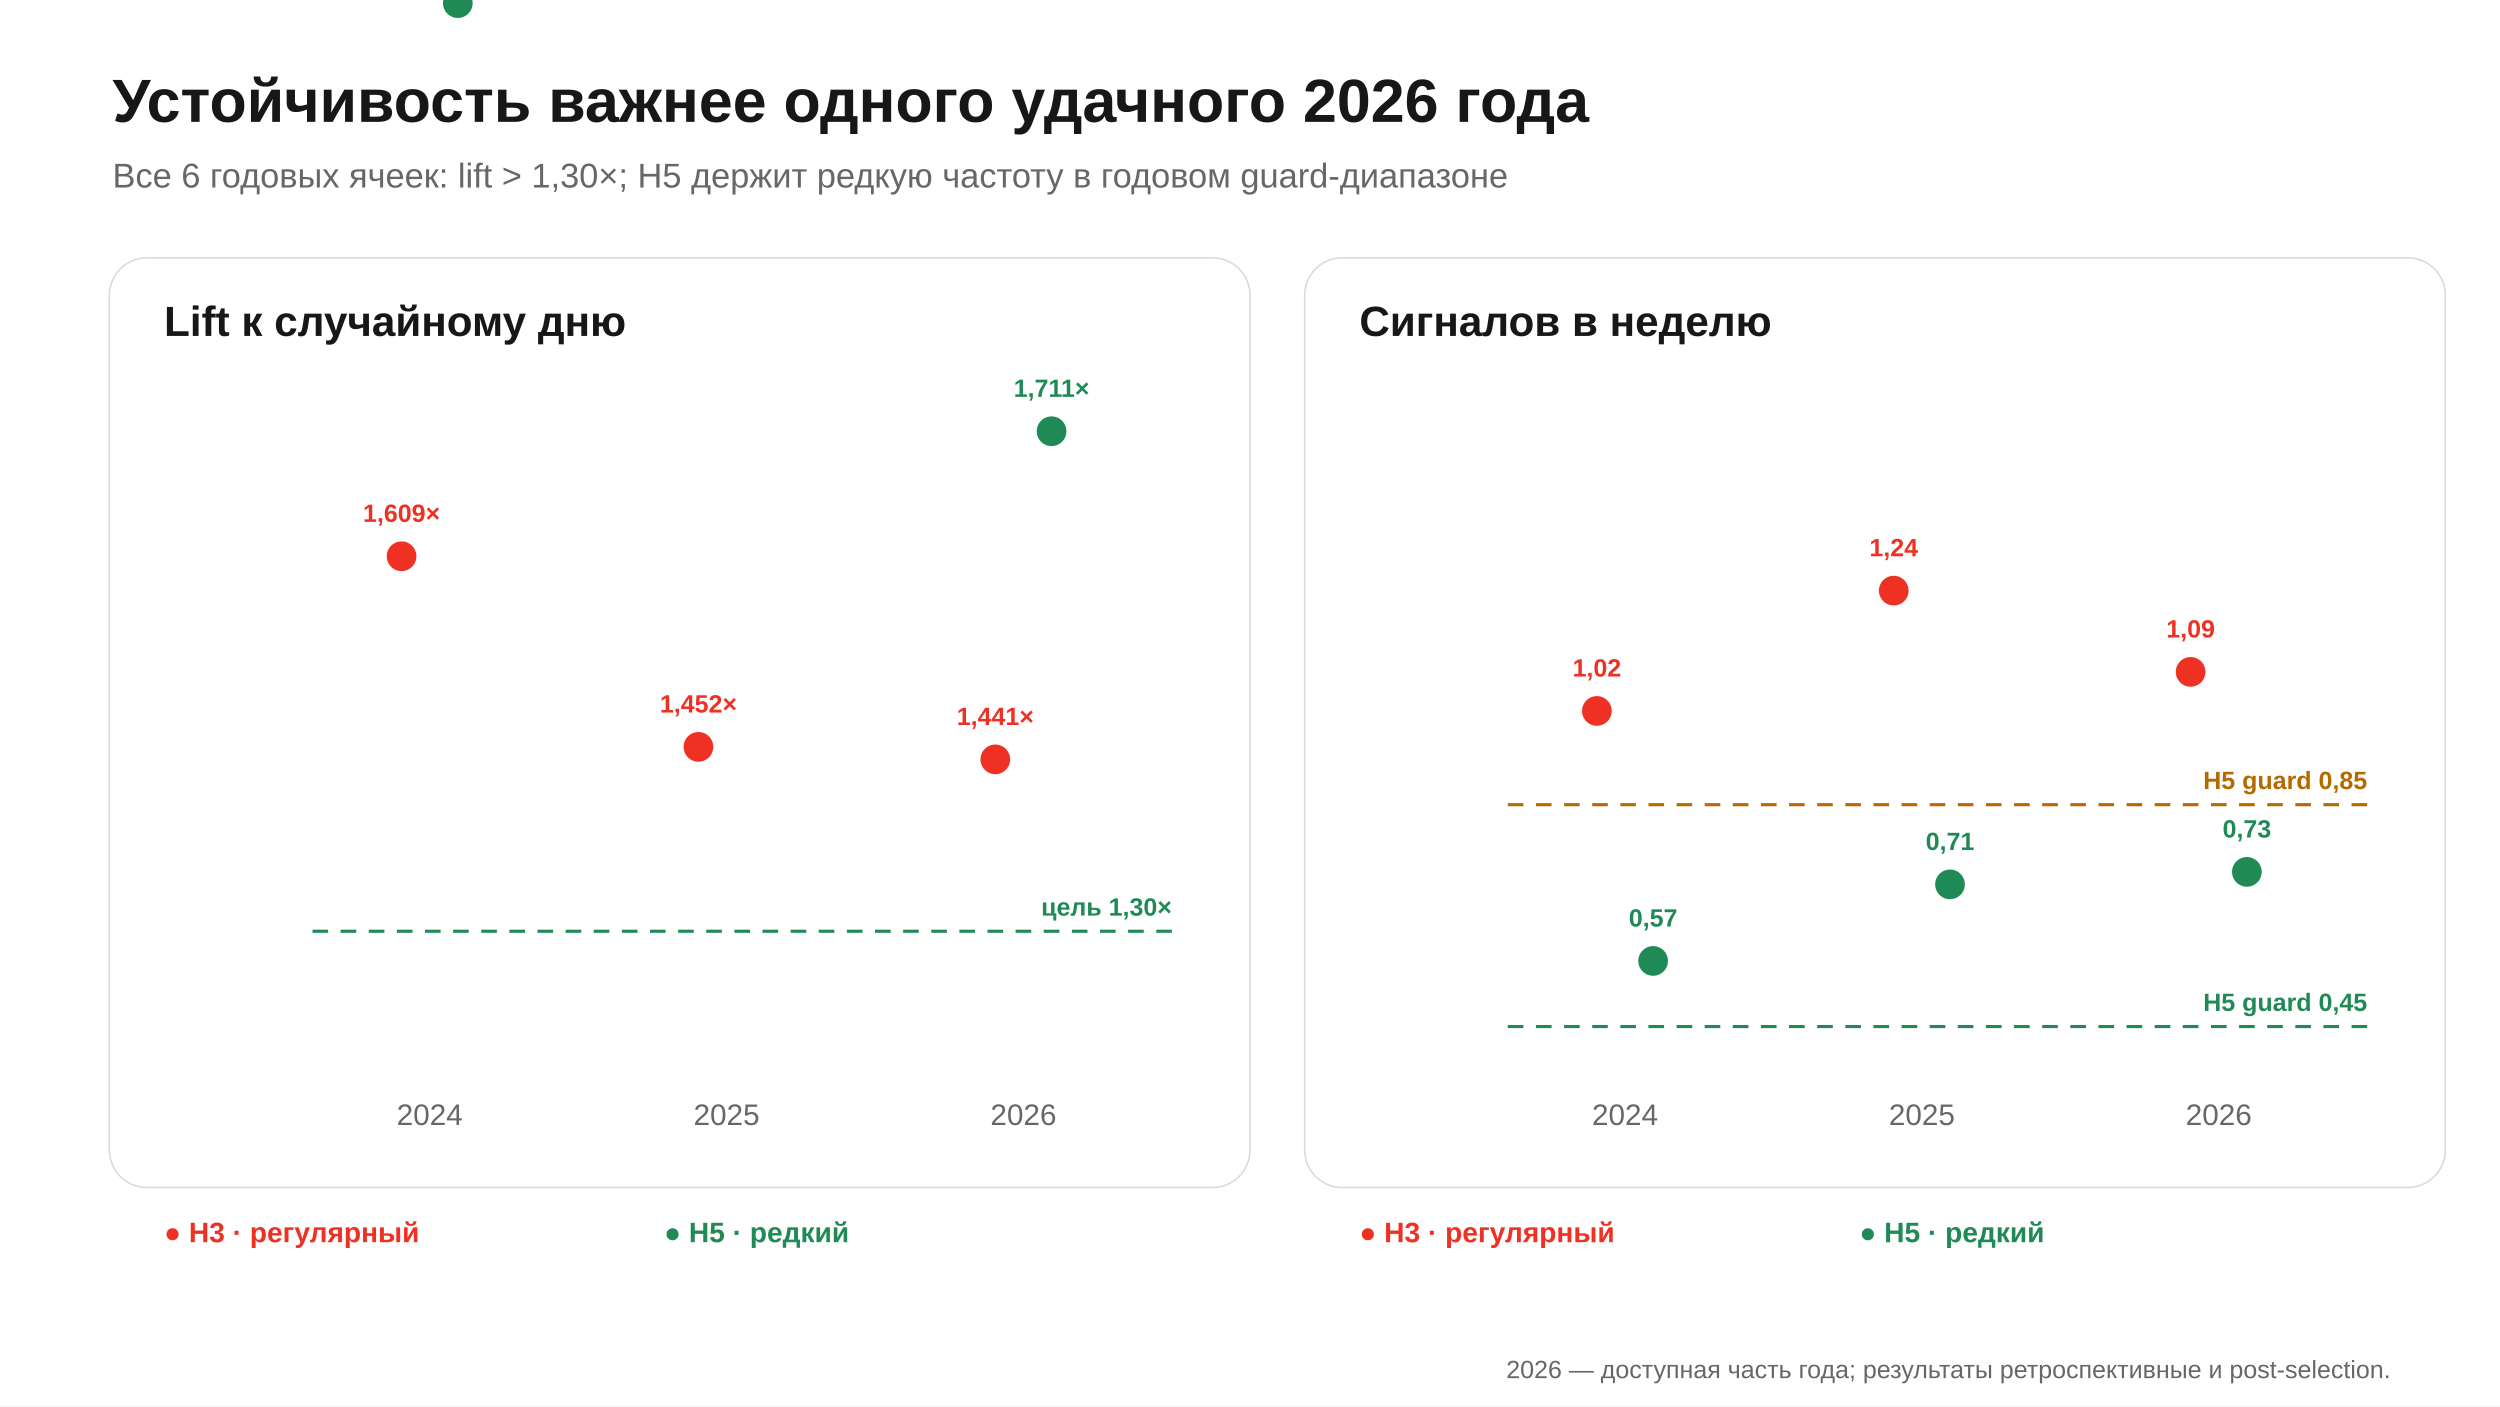
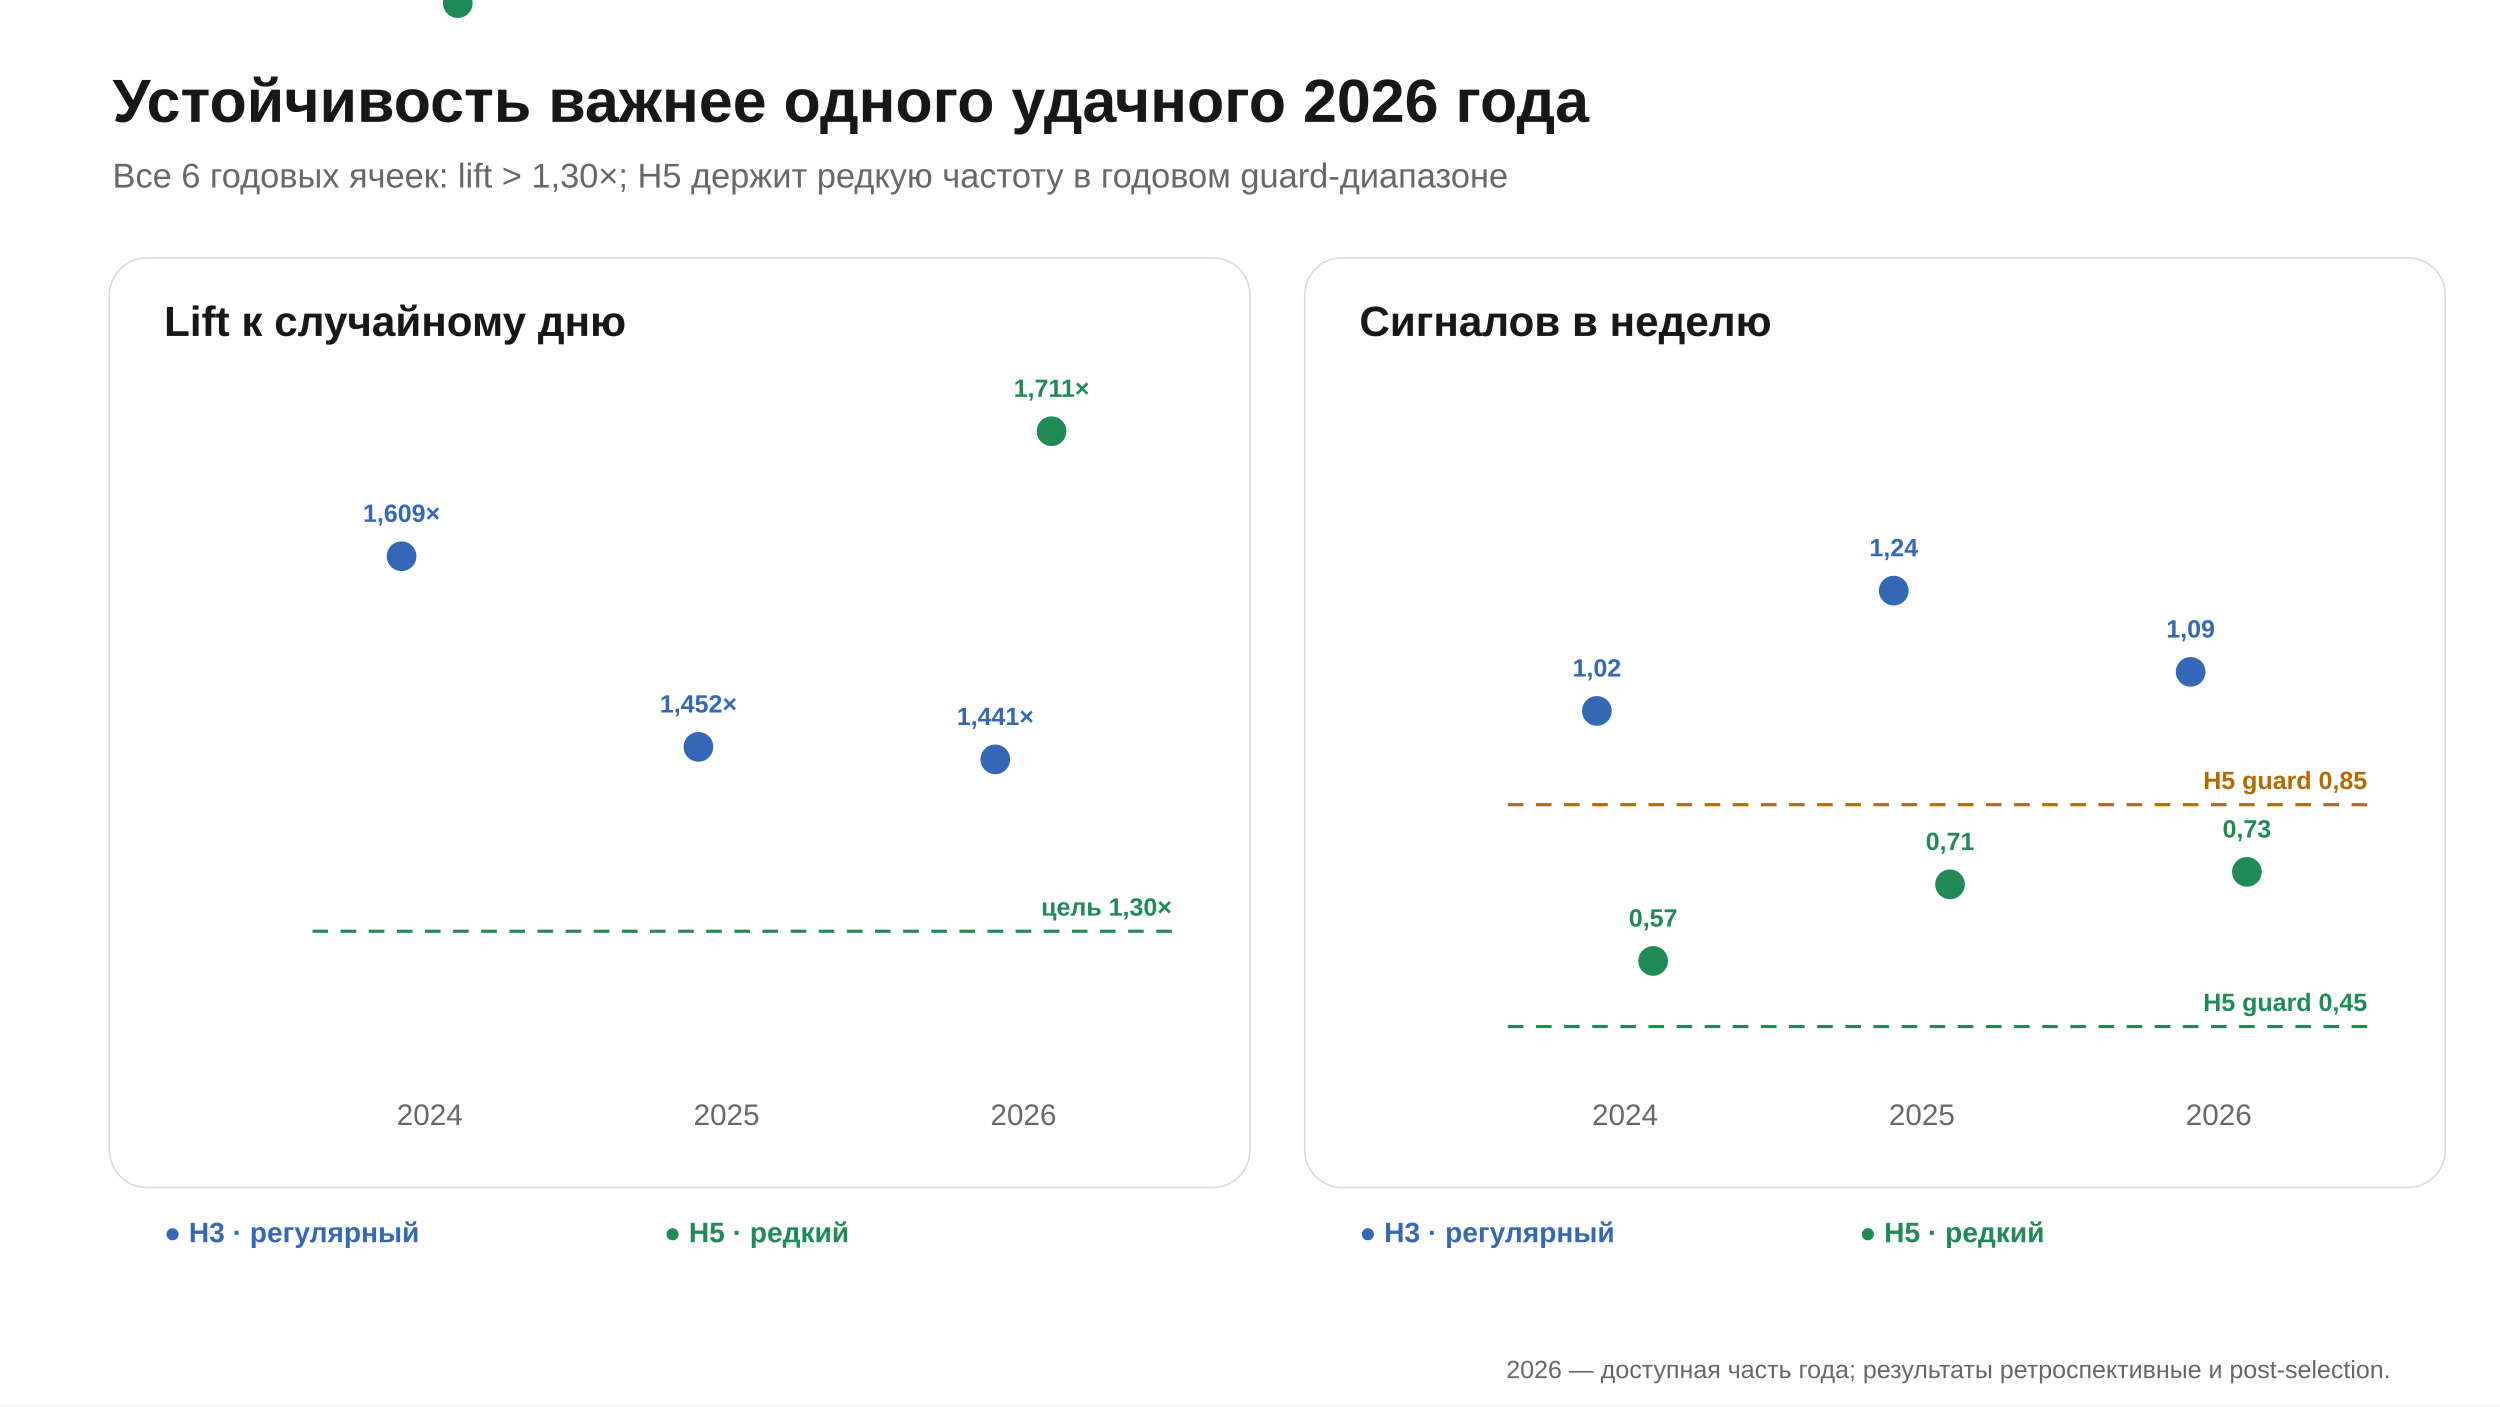
<svg xmlns="http://www.w3.org/2000/svg" width="1600" height="900" viewBox="0 0 1600 900" role="img" aria-labelledby="title desc">
  <rect width="1600" height="900" fill="#FFFFFF" />
  <text x="72" y="78" font-family="Arial, Helvetica, sans-serif" font-size="39" font-weight="700" fill="#171717" text-anchor="start">Устойчивость важнее одного удачного 2026 года</text>
  <text x="72" y="120" font-family="Arial, Helvetica, sans-serif" font-size="22" font-weight="400" fill="#676767" text-anchor="start">Все 6 годовых ячеек: lift &gt; 1,30×; H5 держит редкую частоту в годовом guard-диапазоне</text>
  <rect x="70" y="165" width="730" height="595" rx="24" fill="#FFFFFF" stroke="#D9D9D9" stroke-width="1" />
  <text x="105" y="215" font-family="Arial, Helvetica, sans-serif" font-size="27" font-weight="700" fill="#171717" text-anchor="start">Lift к случайному дню</text>
  <line x1="200" y1="596" x2="750" y2="596" stroke="#1F8A55" stroke-width="2" stroke-dasharray="10 8" />
  <text x="750" y="586" font-family="Arial, Helvetica, sans-serif" font-size="16" font-weight="700" fill="#1F8A55" text-anchor="end">цель 1,30×</text>
  <text x="275" y="720" font-family="Arial, Helvetica, sans-serif" font-size="19" font-weight="400" fill="#676767" text-anchor="middle">2024</text>
-   <circle cx="257" cy="356" r="11" fill="#EF3124" stroke="#FFFFFF" stroke-width="3" />
-   <text x="257" y="334" font-family="Arial, Helvetica, sans-serif" font-size="16" font-weight="700" fill="#EF3124" text-anchor="middle">1,609×</text>
+   <circle cx="257" cy="356" r="11" fill="#3567B7" stroke="#FFFFFF" stroke-width="3" />
+   <text x="257" y="334" font-family="Arial, Helvetica, sans-serif" font-size="16" font-weight="700" fill="#3567B7" text-anchor="middle">1,609×</text>
  <circle cx="293" cy="2" r="11" fill="#1F8A55" stroke="#FFFFFF" stroke-width="3" />
  <text x="293" y="-20" font-family="Arial, Helvetica, sans-serif" font-size="16" font-weight="700" fill="#1F8A55" text-anchor="middle">2,063×</text>
  <text x="465" y="720" font-family="Arial, Helvetica, sans-serif" font-size="19" font-weight="400" fill="#676767" text-anchor="middle">2025</text>
-   <circle cx="447" cy="478" r="11" fill="#EF3124" stroke="#FFFFFF" stroke-width="3" />
-   <text x="447" y="456" font-family="Arial, Helvetica, sans-serif" font-size="16" font-weight="700" fill="#EF3124" text-anchor="middle">1,452×</text>
+   <circle cx="447" cy="478" r="11" fill="#3567B7" stroke="#FFFFFF" stroke-width="3" />
+   <text x="447" y="456" font-family="Arial, Helvetica, sans-serif" font-size="16" font-weight="700" fill="#3567B7" text-anchor="middle">1,452×</text>
  <circle cx="483" cy="-136" r="11" fill="#1F8A55" stroke="#FFFFFF" stroke-width="3" />
  <text x="483" y="-158" font-family="Arial, Helvetica, sans-serif" font-size="16" font-weight="700" fill="#1F8A55" text-anchor="middle">2,241×</text>
  <text x="655" y="720" font-family="Arial, Helvetica, sans-serif" font-size="19" font-weight="400" fill="#676767" text-anchor="middle">2026</text>
-   <circle cx="637" cy="486" r="11" fill="#EF3124" stroke="#FFFFFF" stroke-width="3" />
-   <text x="637" y="464" font-family="Arial, Helvetica, sans-serif" font-size="16" font-weight="700" fill="#EF3124" text-anchor="middle">1,441×</text>
+   <circle cx="637" cy="486" r="11" fill="#3567B7" stroke="#FFFFFF" stroke-width="3" />
+   <text x="637" y="464" font-family="Arial, Helvetica, sans-serif" font-size="16" font-weight="700" fill="#3567B7" text-anchor="middle">1,441×</text>
  <circle cx="673" cy="276" r="11" fill="#1F8A55" stroke="#FFFFFF" stroke-width="3" />
  <text x="673" y="254" font-family="Arial, Helvetica, sans-serif" font-size="16" font-weight="700" fill="#1F8A55" text-anchor="middle">1,711×</text>
-   <text x="105" y="795" font-family="Arial, Helvetica, sans-serif" font-size="18" font-weight="700" fill="#EF3124" text-anchor="start">● H3 · регулярный</text>
+   <text x="105" y="795" font-family="Arial, Helvetica, sans-serif" font-size="18" font-weight="700" fill="#3567B7" text-anchor="start">● H3 · регулярный</text>
  <text x="425" y="795" font-family="Arial, Helvetica, sans-serif" font-size="18" font-weight="700" fill="#1F8A55" text-anchor="start">● H5 · редкий</text>
  <rect x="835" y="165" width="730" height="595" rx="24" fill="#FFFFFF" stroke="#D9D9D9" stroke-width="1" />
  <text x="870" y="215" font-family="Arial, Helvetica, sans-serif" font-size="27" font-weight="700" fill="#171717" text-anchor="start">Сигналов в неделю</text>
  <line x1="965" y1="657" x2="1515" y2="657" stroke="#1F8A55" stroke-width="2" stroke-dasharray="10 8" />
  <text x="1515" y="647" font-family="Arial, Helvetica, sans-serif" font-size="16" font-weight="700" fill="#1F8A55" text-anchor="end">H5 guard 0,45</text>
  <line x1="965" y1="515" x2="1515" y2="515" stroke="#B56A00" stroke-width="2" stroke-dasharray="10 8" />
  <text x="1515" y="505" font-family="Arial, Helvetica, sans-serif" font-size="16" font-weight="700" fill="#B56A00" text-anchor="end">H5 guard 0,85</text>
  <text x="1040" y="720" font-family="Arial, Helvetica, sans-serif" font-size="19" font-weight="400" fill="#676767" text-anchor="middle">2024</text>
-   <circle cx="1022" cy="455" r="11" fill="#EF3124" stroke="#FFFFFF" stroke-width="3" />
-   <text x="1022" y="433" font-family="Arial, Helvetica, sans-serif" font-size="16" font-weight="700" fill="#EF3124" text-anchor="middle">1,02</text>
+   <circle cx="1022" cy="455" r="11" fill="#3567B7" stroke="#FFFFFF" stroke-width="3" />
+   <text x="1022" y="433" font-family="Arial, Helvetica, sans-serif" font-size="16" font-weight="700" fill="#3567B7" text-anchor="middle">1,02</text>
  <circle cx="1058" cy="615" r="11" fill="#1F8A55" stroke="#FFFFFF" stroke-width="3" />
  <text x="1058" y="593" font-family="Arial, Helvetica, sans-serif" font-size="16" font-weight="700" fill="#1F8A55" text-anchor="middle">0,57</text>
  <text x="1230" y="720" font-family="Arial, Helvetica, sans-serif" font-size="19" font-weight="400" fill="#676767" text-anchor="middle">2025</text>
-   <circle cx="1212" cy="378" r="11" fill="#EF3124" stroke="#FFFFFF" stroke-width="3" />
-   <text x="1212" y="356" font-family="Arial, Helvetica, sans-serif" font-size="16" font-weight="700" fill="#EF3124" text-anchor="middle">1,24</text>
+   <circle cx="1212" cy="378" r="11" fill="#3567B7" stroke="#FFFFFF" stroke-width="3" />
+   <text x="1212" y="356" font-family="Arial, Helvetica, sans-serif" font-size="16" font-weight="700" fill="#3567B7" text-anchor="middle">1,24</text>
  <circle cx="1248" cy="566" r="11" fill="#1F8A55" stroke="#FFFFFF" stroke-width="3" />
  <text x="1248" y="544" font-family="Arial, Helvetica, sans-serif" font-size="16" font-weight="700" fill="#1F8A55" text-anchor="middle">0,71</text>
  <text x="1420" y="720" font-family="Arial, Helvetica, sans-serif" font-size="19" font-weight="400" fill="#676767" text-anchor="middle">2026</text>
-   <circle cx="1402" cy="430" r="11" fill="#EF3124" stroke="#FFFFFF" stroke-width="3" />
-   <text x="1402" y="408" font-family="Arial, Helvetica, sans-serif" font-size="16" font-weight="700" fill="#EF3124" text-anchor="middle">1,09</text>
+   <circle cx="1402" cy="430" r="11" fill="#3567B7" stroke="#FFFFFF" stroke-width="3" />
+   <text x="1402" y="408" font-family="Arial, Helvetica, sans-serif" font-size="16" font-weight="700" fill="#3567B7" text-anchor="middle">1,09</text>
  <circle cx="1438" cy="558" r="11" fill="#1F8A55" stroke="#FFFFFF" stroke-width="3" />
  <text x="1438" y="536" font-family="Arial, Helvetica, sans-serif" font-size="16" font-weight="700" fill="#1F8A55" text-anchor="middle">0,73</text>
-   <text x="870" y="795" font-family="Arial, Helvetica, sans-serif" font-size="18" font-weight="700" fill="#EF3124" text-anchor="start">● H3 · регулярный</text>
+   <text x="870" y="795" font-family="Arial, Helvetica, sans-serif" font-size="18" font-weight="700" fill="#3567B7" text-anchor="start">● H3 · регулярный</text>
  <text x="1190" y="795" font-family="Arial, Helvetica, sans-serif" font-size="18" font-weight="700" fill="#1F8A55" text-anchor="start">● H5 · редкий</text>
  <text x="1530" y="882" font-family="Arial, Helvetica, sans-serif" font-size="16" font-weight="400" fill="#676767" text-anchor="end">2026 — доступная часть года; результаты ретроспективные и post-selection.</text>
</svg>
